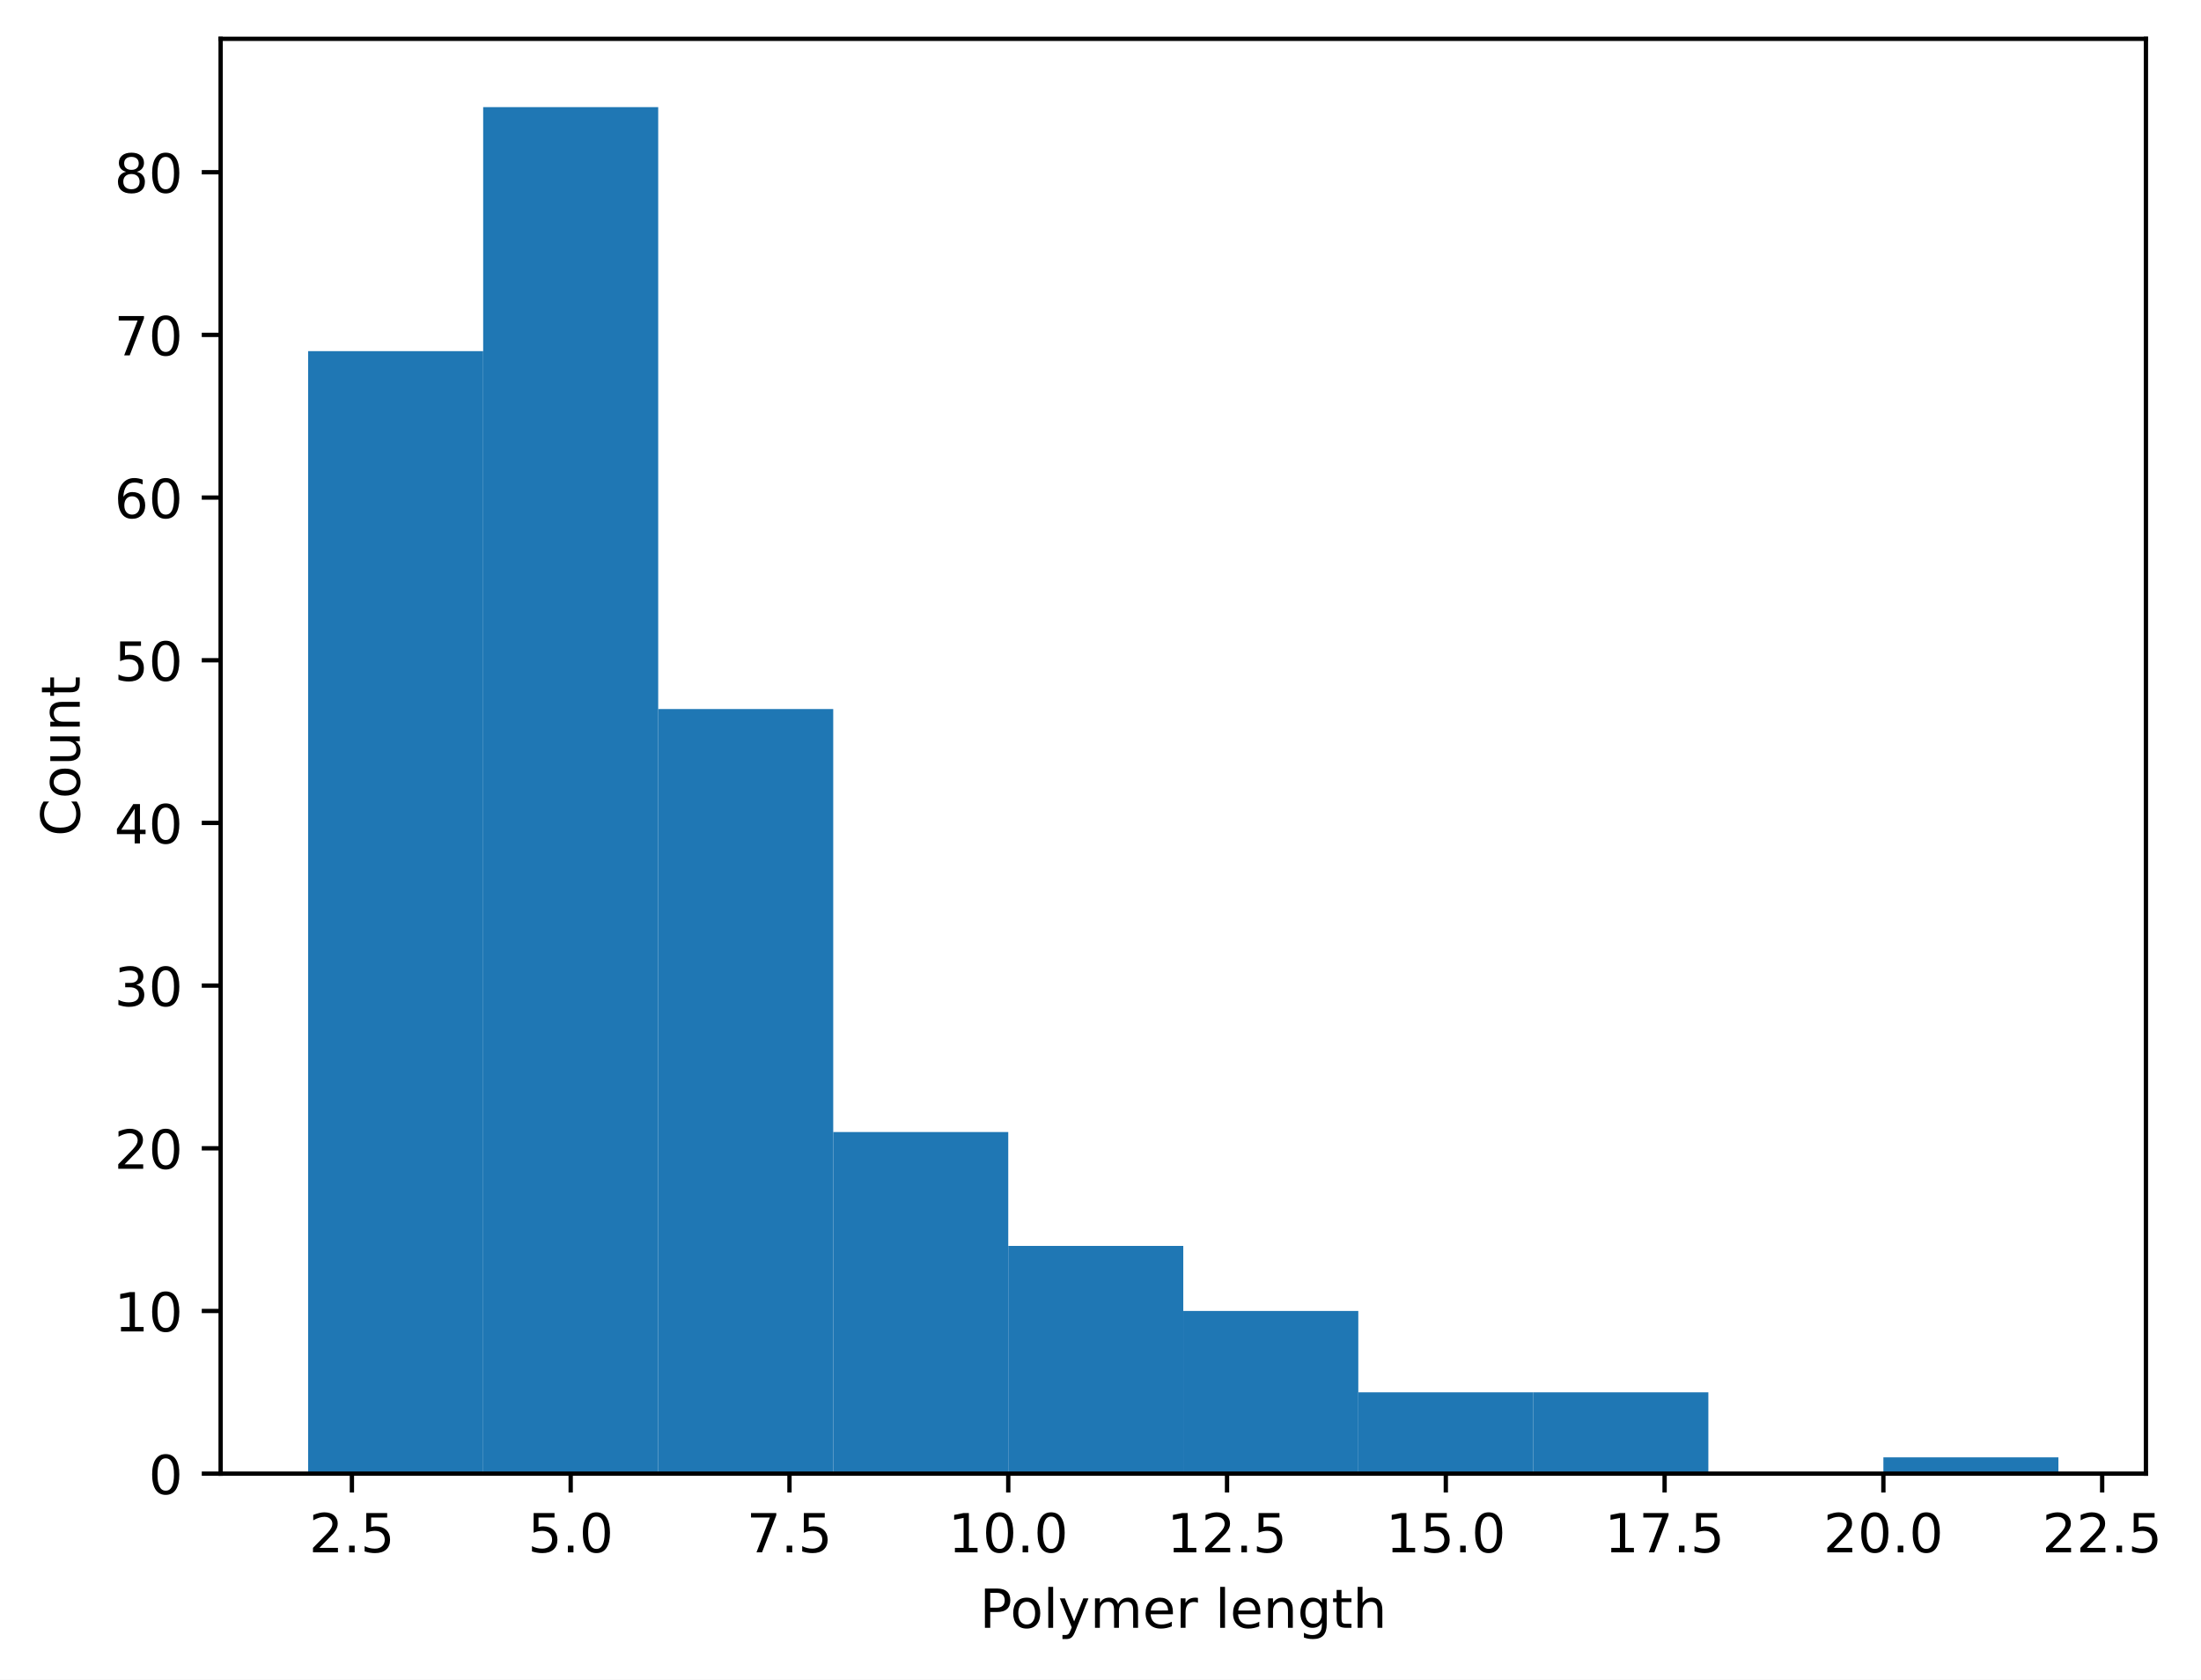
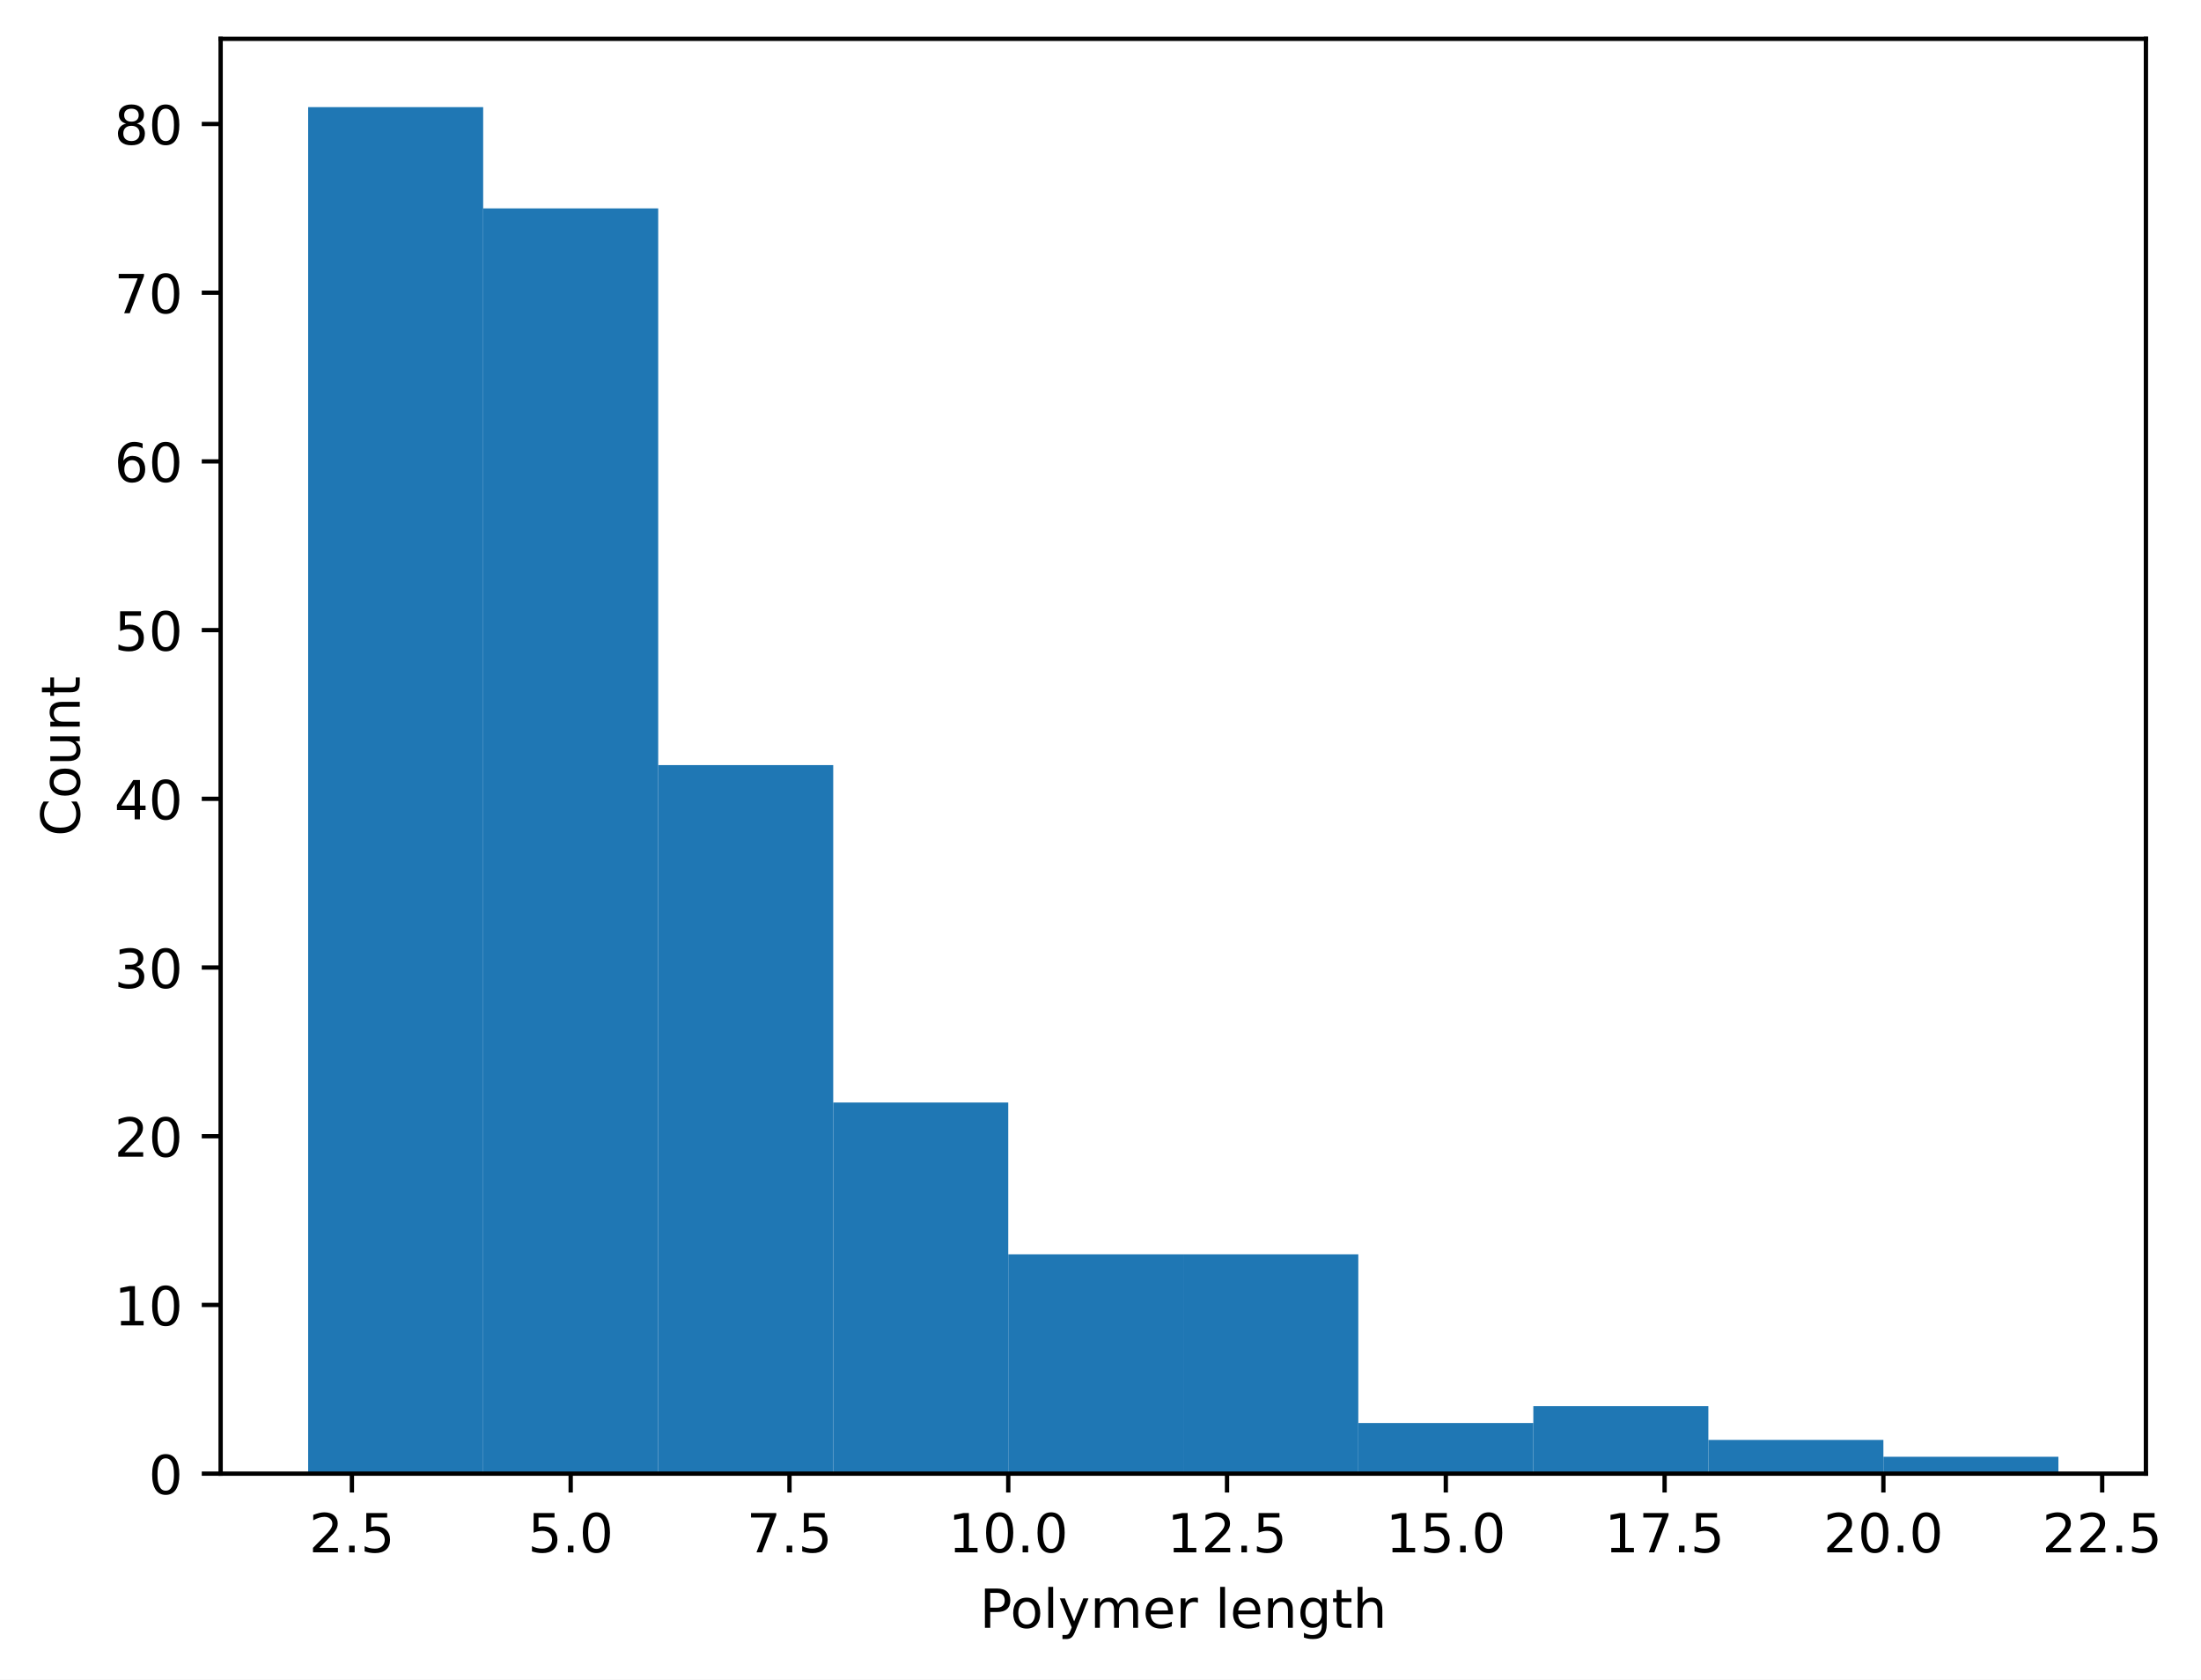
<svg xmlns="http://www.w3.org/2000/svg" xmlns:xlink="http://www.w3.org/1999/xlink" width="408.261pt" height="311.513pt" viewBox="0 0 408.261 311.513" version="1.1">
  <defs>
    <style type="text/css">*{stroke-linejoin: round; stroke-linecap: butt}</style>
  </defs>
  <g id="figure_1">
    <g id="patch_1">
      <path d="M 0 311.513  L 408.261 311.513  L 408.261 0  L 0 0  z " style="fill: #ffffff" />
    </g>
    <g id="axes_1">
      <g id="patch_2">
        <path d="M 40.925 273.312  L 398.045 273.312  L 398.045 7.2  L 40.925 7.2  z " style="fill: #ffffff" />
      </g>
      <g id="patch_3">
-         <path d="M 57.158 273.312  L 89.623 273.312  L 89.623 65.129  L 57.158 65.129  z " clip-path="url(#p9b06521955)" style="fill: #1f77b4" />
+         <path d="M 57.158 273.312  L 89.623 273.312  L 89.623 19.872  L 57.158 19.872  z " clip-path="url(#pd0a31ebc70)" style="fill: #1f77b4" />
      </g>
      <g id="patch_4">
-         <path d="M 89.623 273.312  L 122.089 273.312  L 122.089 19.872  L 89.623 19.872  z " clip-path="url(#p9b06521955)" style="fill: #1f77b4" />
+         <path d="M 89.623 273.312  L 122.089 273.312  L 122.089 38.645  L 89.623 38.645  z " clip-path="url(#pd0a31ebc70)" style="fill: #1f77b4" />
      </g>
      <g id="patch_5">
-         <path d="M 122.089 273.312  L 154.554 273.312  L 154.554 131.506  L 122.089 131.506  z " clip-path="url(#p9b06521955)" style="fill: #1f77b4" />
+         <path d="M 122.089 273.312  L 154.554 273.312  L 154.554 141.899  L 122.089 141.899  z " clip-path="url(#pd0a31ebc70)" style="fill: #1f77b4" />
      </g>
      <g id="patch_6">
-         <path d="M 154.554 273.312  L 187.02 273.312  L 187.02 209.952  L 154.554 209.952  z " clip-path="url(#p9b06521955)" style="fill: #1f77b4" />
+         <path d="M 154.554 273.312  L 187.02 273.312  L 187.02 204.476  L 154.554 204.476  z " clip-path="url(#pd0a31ebc70)" style="fill: #1f77b4" />
      </g>
      <g id="patch_7">
-         <path d="M 187.02 273.312  L 219.485 273.312  L 219.485 231.072  L 187.02 231.072  z " clip-path="url(#p9b06521955)" style="fill: #1f77b4" />
+         <path d="M 187.02 273.312  L 219.485 273.312  L 219.485 232.636  L 187.02 232.636  z " clip-path="url(#pd0a31ebc70)" style="fill: #1f77b4" />
      </g>
      <g id="patch_8">
-         <path d="M 219.485 273.312  L 251.95 273.312  L 251.95 243.141  L 219.485 243.141  z " clip-path="url(#p9b06521955)" style="fill: #1f77b4" />
+         <path d="M 219.485 273.312  L 251.95 273.312  L 251.95 232.636  L 219.485 232.636  z " clip-path="url(#pd0a31ebc70)" style="fill: #1f77b4" />
      </g>
      <g id="patch_9">
-         <path d="M 251.95 273.312  L 284.416 273.312  L 284.416 258.226  L 251.95 258.226  z " clip-path="url(#p9b06521955)" style="fill: #1f77b4" />
+         <path d="M 251.95 273.312  L 284.416 273.312  L 284.416 263.925  L 251.95 263.925  z " clip-path="url(#pd0a31ebc70)" style="fill: #1f77b4" />
      </g>
      <g id="patch_10">
-         <path d="M 284.416 273.312  L 316.881 273.312  L 316.881 258.226  L 284.416 258.226  z " clip-path="url(#p9b06521955)" style="fill: #1f77b4" />
+         <path d="M 284.416 273.312  L 316.881 273.312  L 316.881 260.796  L 284.416 260.796  z " clip-path="url(#pd0a31ebc70)" style="fill: #1f77b4" />
      </g>
      <g id="patch_11">
-         <path d="M 316.881 273.312  L 349.347 273.312  L 349.347 273.312  L 316.881 273.312  z " clip-path="url(#p9b06521955)" style="fill: #1f77b4" />
+         <path d="M 316.881 273.312  L 349.347 273.312  L 349.347 267.054  L 316.881 267.054  z " clip-path="url(#pd0a31ebc70)" style="fill: #1f77b4" />
      </g>
      <g id="patch_12">
-         <path d="M 349.347 273.312  L 381.812 273.312  L 381.812 270.295  L 349.347 270.295  z " clip-path="url(#p9b06521955)" style="fill: #1f77b4" />
+         <path d="M 349.347 273.312  L 381.812 273.312  L 381.812 270.183  L 349.347 270.183  z " clip-path="url(#pd0a31ebc70)" style="fill: #1f77b4" />
      </g>
      <g id="matplotlib.axis_1">
        <g id="xtick_1">
          <g id="line2d_1">
            <defs>
-               <path id="m4e804e5d4c" d="M 0 0  L 0 3.5  " style="stroke: #000000; stroke-width: 0.8" />
+               <path id="ma7c9583b3a" d="M 0 0  L 0 3.5  " style="stroke: #000000; stroke-width: 0.8" />
            </defs>
            <g>
-               <use xlink:href="#m4e804e5d4c" x="65.274" y="273.312" style="stroke: #000000; stroke-width: 0.8" />
+               <use xlink:href="#ma7c9583b3a" x="65.274" y="273.312" style="stroke: #000000; stroke-width: 0.8" />
            </g>
          </g>
          <g id="text_1">
            <g transform="translate(57.32253 287.9097) scale(0.1 -0.1)">
              <defs>
                <path id="DejaVuSans-15" d="M 1228 531  L 3431 531  L 3431 0  L 469 0  L 469 531  Q 828 903 1448 1529  Q 2069 2156 2228 2338  Q 2531 2678 2651 2914  Q 2772 3150 2772 3378  Q 2772 3750 2511 3984  Q 2250 4219 1831 4219  Q 1534 4219 1204 4116  Q 875 4013 500 3803  L 500 4441  Q 881 4594 1212 4672  Q 1544 4750 1819 4750  Q 2544 4750 2975 4387  Q 3406 4025 3406 3419  Q 3406 3131 3298 2873  Q 3191 2616 2906 2266  Q 2828 2175 2409 1742  Q 1991 1309 1228 531  z " transform="scale(0.015625)" />
                <path id="DejaVuSans-11" d="M 684 794  L 1344 794  L 1344 0  L 684 0  L 684 794  z " transform="scale(0.015625)" />
                <path id="DejaVuSans-18" d="M 691 4666  L 3169 4666  L 3169 4134  L 1269 4134  L 1269 2991  Q 1406 3038 1543 3061  Q 1681 3084 1819 3084  Q 2600 3084 3056 2656  Q 3513 2228 3513 1497  Q 3513 744 3044 326  Q 2575 -91 1722 -91  Q 1428 -91 1123 -41  Q 819 9 494 109  L 494 744  Q 775 591 1075 516  Q 1375 441 1709 441  Q 2250 441 2565 725  Q 2881 1009 2881 1497  Q 2881 1984 2565 2268  Q 2250 2553 1709 2553  Q 1456 2553 1204 2497  Q 953 2441 691 2322  L 691 4666  z " transform="scale(0.015625)" />
              </defs>
              <use xlink:href="#DejaVuSans-15" />
              <use xlink:href="#DejaVuSans-11" transform="translate(63.625 0)" />
              <use xlink:href="#DejaVuSans-18" transform="translate(95.40625 0)" />
            </g>
          </g>
        </g>
        <g id="xtick_2">
          <g id="line2d_2">
            <g>
-               <use xlink:href="#m4e804e5d4c" x="105.856" y="273.312" style="stroke: #000000; stroke-width: 0.8" />
+               <use xlink:href="#ma7c9583b3a" x="105.856" y="273.312" style="stroke: #000000; stroke-width: 0.8" />
            </g>
          </g>
          <g id="text_2">
            <g transform="translate(97.90435 287.9097) scale(0.1 -0.1)">
              <defs>
                <path id="DejaVuSans-13" d="M 2034 4250  Q 1547 4250 1301 3770  Q 1056 3291 1056 2328  Q 1056 1369 1301 889  Q 1547 409 2034 409  Q 2525 409 2770 889  Q 3016 1369 3016 2328  Q 3016 3291 2770 3770  Q 2525 4250 2034 4250  z M 2034 4750  Q 2819 4750 3233 4129  Q 3647 3509 3647 2328  Q 3647 1150 3233 529  Q 2819 -91 2034 -91  Q 1250 -91 836 529  Q 422 1150 422 2328  Q 422 3509 836 4129  Q 1250 4750 2034 4750  z " transform="scale(0.015625)" />
              </defs>
              <use xlink:href="#DejaVuSans-18" />
              <use xlink:href="#DejaVuSans-11" transform="translate(63.625 0)" />
              <use xlink:href="#DejaVuSans-13" transform="translate(95.40625 0)" />
            </g>
          </g>
        </g>
        <g id="xtick_3">
          <g id="line2d_3">
            <g>
-               <use xlink:href="#m4e804e5d4c" x="146.438" y="273.312" style="stroke: #000000; stroke-width: 0.8" />
+               <use xlink:href="#ma7c9583b3a" x="146.438" y="273.312" style="stroke: #000000; stroke-width: 0.8" />
            </g>
          </g>
          <g id="text_3">
            <g transform="translate(138.4862 287.9097) scale(0.1 -0.1)">
              <defs>
                <path id="DejaVuSans-1a" d="M 525 4666  L 3525 4666  L 3525 4397  L 1831 0  L 1172 0  L 2766 4134  L 525 4134  L 525 4666  z " transform="scale(0.015625)" />
              </defs>
              <use xlink:href="#DejaVuSans-1a" />
              <use xlink:href="#DejaVuSans-11" transform="translate(63.625 0)" />
              <use xlink:href="#DejaVuSans-18" transform="translate(95.40625 0)" />
            </g>
          </g>
        </g>
        <g id="xtick_4">
          <g id="line2d_4">
            <g>
-               <use xlink:href="#m4e804e5d4c" x="187.02" y="273.312" style="stroke: #000000; stroke-width: 0.8" />
+               <use xlink:href="#ma7c9583b3a" x="187.02" y="273.312" style="stroke: #000000; stroke-width: 0.8" />
            </g>
          </g>
          <g id="text_4">
            <g transform="translate(175.8867 287.9097) scale(0.1 -0.1)">
              <defs>
                <path id="DejaVuSans-14" d="M 794 531  L 1825 531  L 1825 4091  L 703 3866  L 703 4441  L 1819 4666  L 2450 4666  L 2450 531  L 3481 531  L 3481 0  L 794 0  L 794 531  z " transform="scale(0.015625)" />
              </defs>
              <use xlink:href="#DejaVuSans-14" />
              <use xlink:href="#DejaVuSans-13" transform="translate(63.625 0)" />
              <use xlink:href="#DejaVuSans-11" transform="translate(127.25 0)" />
              <use xlink:href="#DejaVuSans-13" transform="translate(159.0312 0)" />
            </g>
          </g>
        </g>
        <g id="xtick_5">
          <g id="line2d_5">
            <g>
-               <use xlink:href="#m4e804e5d4c" x="227.601" y="273.312" style="stroke: #000000; stroke-width: 0.8" />
+               <use xlink:href="#ma7c9583b3a" x="227.601" y="273.312" style="stroke: #000000; stroke-width: 0.8" />
            </g>
          </g>
          <g id="text_5">
            <g transform="translate(216.4686 287.9097) scale(0.1 -0.1)">
              <use xlink:href="#DejaVuSans-14" />
              <use xlink:href="#DejaVuSans-15" transform="translate(63.625 0)" />
              <use xlink:href="#DejaVuSans-11" transform="translate(127.25 0)" />
              <use xlink:href="#DejaVuSans-18" transform="translate(159.0312 0)" />
            </g>
          </g>
        </g>
        <g id="xtick_6">
          <g id="line2d_6">
            <g>
-               <use xlink:href="#m4e804e5d4c" x="268.183" y="273.312" style="stroke: #000000; stroke-width: 0.8" />
+               <use xlink:href="#ma7c9583b3a" x="268.183" y="273.312" style="stroke: #000000; stroke-width: 0.8" />
            </g>
          </g>
          <g id="text_6">
            <g transform="translate(257.0504 287.9097) scale(0.1 -0.1)">
              <use xlink:href="#DejaVuSans-14" />
              <use xlink:href="#DejaVuSans-18" transform="translate(63.625 0)" />
              <use xlink:href="#DejaVuSans-11" transform="translate(127.25 0)" />
              <use xlink:href="#DejaVuSans-13" transform="translate(159.0312 0)" />
            </g>
          </g>
        </g>
        <g id="xtick_7">
          <g id="line2d_7">
            <g>
-               <use xlink:href="#m4e804e5d4c" x="308.765" y="273.312" style="stroke: #000000; stroke-width: 0.8" />
+               <use xlink:href="#ma7c9583b3a" x="308.765" y="273.312" style="stroke: #000000; stroke-width: 0.8" />
            </g>
          </g>
          <g id="text_7">
            <g transform="translate(297.6322 287.9097) scale(0.1 -0.1)">
              <use xlink:href="#DejaVuSans-14" />
              <use xlink:href="#DejaVuSans-1a" transform="translate(63.625 0)" />
              <use xlink:href="#DejaVuSans-11" transform="translate(127.25 0)" />
              <use xlink:href="#DejaVuSans-18" transform="translate(159.0312 0)" />
            </g>
          </g>
        </g>
        <g id="xtick_8">
          <g id="line2d_8">
            <g>
-               <use xlink:href="#m4e804e5d4c" x="349.347" y="273.312" style="stroke: #000000; stroke-width: 0.8" />
+               <use xlink:href="#ma7c9583b3a" x="349.347" y="273.312" style="stroke: #000000; stroke-width: 0.8" />
            </g>
          </g>
          <g id="text_8">
            <g transform="translate(338.214 287.9097) scale(0.1 -0.1)">
              <use xlink:href="#DejaVuSans-15" />
              <use xlink:href="#DejaVuSans-13" transform="translate(63.625 0)" />
              <use xlink:href="#DejaVuSans-11" transform="translate(127.25 0)" />
              <use xlink:href="#DejaVuSans-13" transform="translate(159.0312 0)" />
            </g>
          </g>
        </g>
        <g id="xtick_9">
          <g id="line2d_9">
            <g>
-               <use xlink:href="#m4e804e5d4c" x="389.929" y="273.312" style="stroke: #000000; stroke-width: 0.8" />
+               <use xlink:href="#ma7c9583b3a" x="389.929" y="273.312" style="stroke: #000000; stroke-width: 0.8" />
            </g>
          </g>
          <g id="text_9">
            <g transform="translate(378.7958 287.9097) scale(0.1 -0.1)">
              <use xlink:href="#DejaVuSans-15" />
              <use xlink:href="#DejaVuSans-15" transform="translate(63.625 0)" />
              <use xlink:href="#DejaVuSans-11" transform="translate(127.25 0)" />
              <use xlink:href="#DejaVuSans-18" transform="translate(159.0312 0)" />
            </g>
          </g>
        </g>
        <g id="text_10">
          <g transform="translate(181.7116 301.9104) scale(0.1 -0.1)">
            <defs>
              <path id="DejaVuSans-33" d="M 1259 4147  L 1259 2394  L 2053 2394  Q 2494 2394 2734 2622  Q 2975 2850 2975 3272  Q 2975 3691 2734 3919  Q 2494 4147 2053 4147  L 1259 4147  z M 628 4666  L 2053 4666  Q 2838 4666 3239 4311  Q 3641 3956 3641 3272  Q 3641 2581 3239 2228  Q 2838 1875 2053 1875  L 1259 1875  L 1259 0  L 628 0  L 628 4666  z " transform="scale(0.015625)" />
              <path id="DejaVuSans-52" d="M 1959 3097  Q 1497 3097 1228 2736  Q 959 2375 959 1747  Q 959 1119 1226 758  Q 1494 397 1959 397  Q 2419 397 2687 759  Q 2956 1122 2956 1747  Q 2956 2369 2687 2733  Q 2419 3097 1959 3097  z M 1959 3584  Q 2709 3584 3137 3096  Q 3566 2609 3566 1747  Q 3566 888 3137 398  Q 2709 -91 1959 -91  Q 1206 -91 779 398  Q 353 888 353 1747  Q 353 2609 779 3096  Q 1206 3584 1959 3584  z " transform="scale(0.015625)" />
              <path id="DejaVuSans-4f" d="M 603 4863  L 1178 4863  L 1178 0  L 603 0  L 603 4863  z " transform="scale(0.015625)" />
              <path id="DejaVuSans-5c" d="M 2059 -325  Q 1816 -950 1584 -1140  Q 1353 -1331 966 -1331  L 506 -1331  L 506 -850  L 844 -850  Q 1081 -850 1212 -737  Q 1344 -625 1503 -206  L 1606 56  L 191 3500  L 800 3500  L 1894 763  L 2988 3500  L 3597 3500  L 2059 -325  z " transform="scale(0.015625)" />
              <path id="DejaVuSans-50" d="M 3328 2828  Q 3544 3216 3844 3400  Q 4144 3584 4550 3584  Q 5097 3584 5394 3201  Q 5691 2819 5691 2113  L 5691 0  L 5113 0  L 5113 2094  Q 5113 2597 4934 2840  Q 4756 3084 4391 3084  Q 3944 3084 3684 2787  Q 3425 2491 3425 1978  L 3425 0  L 2847 0  L 2847 2094  Q 2847 2600 2669 2842  Q 2491 3084 2119 3084  Q 1678 3084 1418 2786  Q 1159 2488 1159 1978  L 1159 0  L 581 0  L 581 3500  L 1159 3500  L 1159 2956  Q 1356 3278 1631 3431  Q 1906 3584 2284 3584  Q 2666 3584 2933 3390  Q 3200 3197 3328 2828  z " transform="scale(0.015625)" />
              <path id="DejaVuSans-48" d="M 3597 1894  L 3597 1613  L 953 1613  Q 991 1019 1311 708  Q 1631 397 2203 397  Q 2534 397 2845 478  Q 3156 559 3463 722  L 3463 178  Q 3153 47 2828 -22  Q 2503 -91 2169 -91  Q 1331 -91 842 396  Q 353 884 353 1716  Q 353 2575 817 3079  Q 1281 3584 2069 3584  Q 2775 3584 3186 3129  Q 3597 2675 3597 1894  z M 3022 2063  Q 3016 2534 2758 2815  Q 2500 3097 2075 3097  Q 1594 3097 1305 2825  Q 1016 2553 972 2059  L 3022 2063  z " transform="scale(0.015625)" />
              <path id="DejaVuSans-55" d="M 2631 2963  Q 2534 3019 2420 3045  Q 2306 3072 2169 3072  Q 1681 3072 1420 2755  Q 1159 2438 1159 1844  L 1159 0  L 581 0  L 581 3500  L 1159 3500  L 1159 2956  Q 1341 3275 1631 3429  Q 1922 3584 2338 3584  Q 2397 3584 2469 3576  Q 2541 3569 2628 3553  L 2631 2963  z " transform="scale(0.015625)" />
              <path id="DejaVuSans-3" transform="scale(0.015625)" />
              <path id="DejaVuSans-51" d="M 3513 2113  L 3513 0  L 2938 0  L 2938 2094  Q 2938 2591 2744 2837  Q 2550 3084 2163 3084  Q 1697 3084 1428 2787  Q 1159 2491 1159 1978  L 1159 0  L 581 0  L 581 3500  L 1159 3500  L 1159 2956  Q 1366 3272 1645 3428  Q 1925 3584 2291 3584  Q 2894 3584 3203 3211  Q 3513 2838 3513 2113  z " transform="scale(0.015625)" />
              <path id="DejaVuSans-4a" d="M 2906 1791  Q 2906 2416 2648 2759  Q 2391 3103 1925 3103  Q 1463 3103 1205 2759  Q 947 2416 947 1791  Q 947 1169 1205 825  Q 1463 481 1925 481  Q 2391 481 2648 825  Q 2906 1169 2906 1791  z M 3481 434  Q 3481 -459 3084 -895  Q 2688 -1331 1869 -1331  Q 1566 -1331 1297 -1286  Q 1028 -1241 775 -1147  L 775 -588  Q 1028 -725 1275 -790  Q 1522 -856 1778 -856  Q 2344 -856 2625 -561  Q 2906 -266 2906 331  L 2906 616  Q 2728 306 2450 153  Q 2172 0 1784 0  Q 1141 0 747 490  Q 353 981 353 1791  Q 353 2603 747 3093  Q 1141 3584 1784 3584  Q 2172 3584 2450 3431  Q 2728 3278 2906 2969  L 2906 3500  L 3481 3500  L 3481 434  z " transform="scale(0.015625)" />
              <path id="DejaVuSans-57" d="M 1172 4494  L 1172 3500  L 2356 3500  L 2356 3053  L 1172 3053  L 1172 1153  Q 1172 725 1289 603  Q 1406 481 1766 481  L 2356 481  L 2356 0  L 1766 0  Q 1100 0 847 248  Q 594 497 594 1153  L 594 3053  L 172 3053  L 172 3500  L 594 3500  L 594 4494  L 1172 4494  z " transform="scale(0.015625)" />
              <path id="DejaVuSans-4b" d="M 3513 2113  L 3513 0  L 2938 0  L 2938 2094  Q 2938 2591 2744 2837  Q 2550 3084 2163 3084  Q 1697 3084 1428 2787  Q 1159 2491 1159 1978  L 1159 0  L 581 0  L 581 4863  L 1159 4863  L 1159 2956  Q 1366 3272 1645 3428  Q 1925 3584 2291 3584  Q 2894 3584 3203 3211  Q 3513 2838 3513 2113  z " transform="scale(0.015625)" />
            </defs>
            <use xlink:href="#DejaVuSans-33" />
            <use xlink:href="#DejaVuSans-52" transform="translate(56.73438 0)" />
            <use xlink:href="#DejaVuSans-4f" transform="translate(117.9219 0)" />
            <use xlink:href="#DejaVuSans-5c" transform="translate(145.7031 0)" />
            <use xlink:href="#DejaVuSans-50" transform="translate(204.8906 0)" />
            <use xlink:href="#DejaVuSans-48" transform="translate(302.2969 0)" />
            <use xlink:href="#DejaVuSans-55" transform="translate(363.8281 0)" />
            <use xlink:href="#DejaVuSans-3" transform="translate(404.9375 0)" />
            <use xlink:href="#DejaVuSans-4f" transform="translate(436.7188 0)" />
            <use xlink:href="#DejaVuSans-48" transform="translate(464.5 0)" />
            <use xlink:href="#DejaVuSans-51" transform="translate(526.0312 0)" />
            <use xlink:href="#DejaVuSans-4a" transform="translate(589.4062 0)" />
            <use xlink:href="#DejaVuSans-57" transform="translate(652.8906 0)" />
            <use xlink:href="#DejaVuSans-4b" transform="translate(692.0938 0)" />
          </g>
        </g>
      </g>
      <g id="matplotlib.axis_2">
        <g id="ytick_1">
          <g id="line2d_10">
            <defs>
-               <path id="mddaea09491" d="M 0 0  L -3.5 0  " style="stroke: #000000; stroke-width: 0.8" />
+               <path id="m2c78e0dc12" d="M 0 0  L -3.5 0  " style="stroke: #000000; stroke-width: 0.8" />
            </defs>
            <g>
-               <use xlink:href="#mddaea09491" x="40.925" y="273.312" style="stroke: #000000; stroke-width: 0.8" />
+               <use xlink:href="#m2c78e0dc12" x="40.925" y="273.312" style="stroke: #000000; stroke-width: 0.8" />
            </g>
          </g>
          <g id="text_11">
            <g transform="translate(27.5625 277.1108) scale(0.1 -0.1)">
              <use xlink:href="#DejaVuSans-13" />
            </g>
          </g>
        </g>
        <g id="ytick_2">
          <g id="line2d_11">
            <g>
-               <use xlink:href="#mddaea09491" x="40.925" y="243.141" style="stroke: #000000; stroke-width: 0.8" />
+               <use xlink:href="#m2c78e0dc12" x="40.925" y="242.023" style="stroke: #000000; stroke-width: 0.8" />
            </g>
          </g>
          <g id="text_12">
-             <g transform="translate(21.2 246.9394) scale(0.1 -0.1)">
+             <g transform="translate(21.2 245.8219) scale(0.1 -0.1)">
              <use xlink:href="#DejaVuSans-14" />
              <use xlink:href="#DejaVuSans-13" transform="translate(63.625 0)" />
            </g>
          </g>
        </g>
        <g id="ytick_3">
          <g id="line2d_12">
            <g>
-               <use xlink:href="#mddaea09491" x="40.925" y="212.969" style="stroke: #000000; stroke-width: 0.8" />
+               <use xlink:href="#m2c78e0dc12" x="40.925" y="210.734" style="stroke: #000000; stroke-width: 0.8" />
            </g>
          </g>
          <g id="text_13">
-             <g transform="translate(21.2 216.768) scale(0.1 -0.1)">
+             <g transform="translate(21.2 214.5331) scale(0.1 -0.1)">
              <use xlink:href="#DejaVuSans-15" />
              <use xlink:href="#DejaVuSans-13" transform="translate(63.625 0)" />
            </g>
          </g>
        </g>
        <g id="ytick_4">
          <g id="line2d_13">
            <g>
-               <use xlink:href="#mddaea09491" x="40.925" y="182.798" style="stroke: #000000; stroke-width: 0.8" />
+               <use xlink:href="#m2c78e0dc12" x="40.925" y="179.445" style="stroke: #000000; stroke-width: 0.8" />
            </g>
          </g>
          <g id="text_14">
-             <g transform="translate(21.2 186.5965) scale(0.1 -0.1)">
+             <g transform="translate(21.2 183.2442) scale(0.1 -0.1)">
              <defs>
                <path id="DejaVuSans-16" d="M 2597 2516  Q 3050 2419 3304 2112  Q 3559 1806 3559 1356  Q 3559 666 3084 287  Q 2609 -91 1734 -91  Q 1441 -91 1130 -33  Q 819 25 488 141  L 488 750  Q 750 597 1062 519  Q 1375 441 1716 441  Q 2309 441 2620 675  Q 2931 909 2931 1356  Q 2931 1769 2642 2001  Q 2353 2234 1838 2234  L 1294 2234  L 1294 2753  L 1863 2753  Q 2328 2753 2575 2939  Q 2822 3125 2822 3475  Q 2822 3834 2567 4026  Q 2313 4219 1838 4219  Q 1578 4219 1281 4162  Q 984 4106 628 3988  L 628 4550  Q 988 4650 1302 4700  Q 1616 4750 1894 4750  Q 2613 4750 3031 4423  Q 3450 4097 3450 3541  Q 3450 3153 3228 2886  Q 3006 2619 2597 2516  z " transform="scale(0.015625)" />
              </defs>
              <use xlink:href="#DejaVuSans-16" />
              <use xlink:href="#DejaVuSans-13" transform="translate(63.625 0)" />
            </g>
          </g>
        </g>
        <g id="ytick_5">
          <g id="line2d_14">
            <g>
-               <use xlink:href="#mddaea09491" x="40.925" y="152.626" style="stroke: #000000; stroke-width: 0.8" />
+               <use xlink:href="#m2c78e0dc12" x="40.925" y="148.156" style="stroke: #000000; stroke-width: 0.8" />
            </g>
          </g>
          <g id="text_15">
-             <g transform="translate(21.2 156.4251) scale(0.1 -0.1)">
+             <g transform="translate(21.2 151.9553) scale(0.1 -0.1)">
              <defs>
                <path id="DejaVuSans-17" d="M 2419 4116  L 825 1625  L 2419 1625  L 2419 4116  z M 2253 4666  L 3047 4666  L 3047 1625  L 3713 1625  L 3713 1100  L 3047 1100  L 3047 0  L 2419 0  L 2419 1100  L 313 1100  L 313 1709  L 2253 4666  z " transform="scale(0.015625)" />
              </defs>
              <use xlink:href="#DejaVuSans-17" />
              <use xlink:href="#DejaVuSans-13" transform="translate(63.625 0)" />
            </g>
          </g>
        </g>
        <g id="ytick_6">
          <g id="line2d_15">
            <g>
-               <use xlink:href="#mddaea09491" x="40.925" y="122.455" style="stroke: #000000; stroke-width: 0.8" />
+               <use xlink:href="#m2c78e0dc12" x="40.925" y="116.868" style="stroke: #000000; stroke-width: 0.8" />
            </g>
          </g>
          <g id="text_16">
-             <g transform="translate(21.2 126.2537) scale(0.1 -0.1)">
+             <g transform="translate(21.2 120.6664) scale(0.1 -0.1)">
              <use xlink:href="#DejaVuSans-18" />
              <use xlink:href="#DejaVuSans-13" transform="translate(63.625 0)" />
            </g>
          </g>
        </g>
        <g id="ytick_7">
          <g id="line2d_16">
            <g>
-               <use xlink:href="#mddaea09491" x="40.925" y="92.283" style="stroke: #000000; stroke-width: 0.8" />
+               <use xlink:href="#m2c78e0dc12" x="40.925" y="85.579" style="stroke: #000000; stroke-width: 0.8" />
            </g>
          </g>
          <g id="text_17">
-             <g transform="translate(21.2 96.08226) scale(0.1 -0.1)">
+             <g transform="translate(21.2 89.37749) scale(0.1 -0.1)">
              <defs>
                <path id="DejaVuSans-19" d="M 2113 2584  Q 1688 2584 1439 2293  Q 1191 2003 1191 1497  Q 1191 994 1439 701  Q 1688 409 2113 409  Q 2538 409 2786 701  Q 3034 994 3034 1497  Q 3034 2003 2786 2293  Q 2538 2584 2113 2584  z M 3366 4563  L 3366 3988  Q 3128 4100 2886 4159  Q 2644 4219 2406 4219  Q 1781 4219 1451 3797  Q 1122 3375 1075 2522  Q 1259 2794 1537 2939  Q 1816 3084 2150 3084  Q 2853 3084 3261 2657  Q 3669 2231 3669 1497  Q 3669 778 3244 343  Q 2819 -91 2113 -91  Q 1303 -91 875 529  Q 447 1150 447 2328  Q 447 3434 972 4092  Q 1497 4750 2381 4750  Q 2619 4750 2861 4703  Q 3103 4656 3366 4563  z " transform="scale(0.015625)" />
              </defs>
              <use xlink:href="#DejaVuSans-19" />
              <use xlink:href="#DejaVuSans-13" transform="translate(63.625 0)" />
            </g>
          </g>
        </g>
        <g id="ytick_8">
          <g id="line2d_17">
            <g>
-               <use xlink:href="#mddaea09491" x="40.925" y="62.112" style="stroke: #000000; stroke-width: 0.8" />
+               <use xlink:href="#m2c78e0dc12" x="40.925" y="54.29" style="stroke: #000000; stroke-width: 0.8" />
            </g>
          </g>
          <g id="text_18">
-             <g transform="translate(21.2 65.91083) scale(0.1 -0.1)">
+             <g transform="translate(21.2 58.08861) scale(0.1 -0.1)">
              <use xlink:href="#DejaVuSans-1a" />
              <use xlink:href="#DejaVuSans-13" transform="translate(63.625 0)" />
            </g>
          </g>
        </g>
        <g id="ytick_9">
          <g id="line2d_18">
            <g>
-               <use xlink:href="#mddaea09491" x="40.925" y="31.941" style="stroke: #000000; stroke-width: 0.8" />
+               <use xlink:href="#m2c78e0dc12" x="40.925" y="23.001" style="stroke: #000000; stroke-width: 0.8" />
            </g>
          </g>
          <g id="text_19">
-             <g transform="translate(21.2 35.7394) scale(0.1 -0.1)">
+             <g transform="translate(21.2 26.79972) scale(0.1 -0.1)">
              <defs>
                <path id="DejaVuSans-1b" d="M 2034 2216  Q 1584 2216 1326 1975  Q 1069 1734 1069 1313  Q 1069 891 1326 650  Q 1584 409 2034 409  Q 2484 409 2743 651  Q 3003 894 3003 1313  Q 3003 1734 2745 1975  Q 2488 2216 2034 2216  z M 1403 2484  Q 997 2584 770 2862  Q 544 3141 544 3541  Q 544 4100 942 4425  Q 1341 4750 2034 4750  Q 2731 4750 3128 4425  Q 3525 4100 3525 3541  Q 3525 3141 3298 2862  Q 3072 2584 2669 2484  Q 3125 2378 3379 2068  Q 3634 1759 3634 1313  Q 3634 634 3220 271  Q 2806 -91 2034 -91  Q 1263 -91 848 271  Q 434 634 434 1313  Q 434 1759 690 2068  Q 947 2378 1403 2484  z M 1172 3481  Q 1172 3119 1398 2916  Q 1625 2713 2034 2713  Q 2441 2713 2670 2916  Q 2900 3119 2900 3481  Q 2900 3844 2670 4047  Q 2441 4250 2034 4250  Q 1625 4250 1398 4047  Q 1172 3844 1172 3481  z " transform="scale(0.015625)" />
              </defs>
              <use xlink:href="#DejaVuSans-1b" />
              <use xlink:href="#DejaVuSans-13" transform="translate(63.625 0)" />
            </g>
          </g>
        </g>
        <g id="text_20">
          <g transform="translate(14.79766 155.1044) rotate(-90) scale(0.1 -0.1)">
            <defs>
              <path id="DejaVuSans-26" d="M 4122 4306  L 4122 3641  Q 3803 3938 3442 4084  Q 3081 4231 2675 4231  Q 1875 4231 1450 3742  Q 1025 3253 1025 2328  Q 1025 1406 1450 917  Q 1875 428 2675 428  Q 3081 428 3442 575  Q 3803 722 4122 1019  L 4122 359  Q 3791 134 3420 21  Q 3050 -91 2638 -91  Q 1578 -91 968 557  Q 359 1206 359 2328  Q 359 3453 968 4101  Q 1578 4750 2638 4750  Q 3056 4750 3426 4639  Q 3797 4528 4122 4306  z " transform="scale(0.015625)" />
              <path id="DejaVuSans-58" d="M 544 1381  L 544 3500  L 1119 3500  L 1119 1403  Q 1119 906 1312 657  Q 1506 409 1894 409  Q 2359 409 2629 706  Q 2900 1003 2900 1516  L 2900 3500  L 3475 3500  L 3475 0  L 2900 0  L 2900 538  Q 2691 219 2414 64  Q 2138 -91 1772 -91  Q 1169 -91 856 284  Q 544 659 544 1381  z M 1991 3584  L 1991 3584  z " transform="scale(0.015625)" />
            </defs>
            <use xlink:href="#DejaVuSans-26" />
            <use xlink:href="#DejaVuSans-52" transform="translate(69.82812 0)" />
            <use xlink:href="#DejaVuSans-58" transform="translate(131.0156 0)" />
            <use xlink:href="#DejaVuSans-51" transform="translate(194.3906 0)" />
            <use xlink:href="#DejaVuSans-57" transform="translate(257.7656 0)" />
          </g>
        </g>
      </g>
      <g id="patch_13">
        <path d="M 40.925 273.312  L 40.925 7.2  " style="fill: none; stroke: #000000; stroke-width: 0.8; stroke-linejoin: miter; stroke-linecap: square" />
      </g>
      <g id="patch_14">
        <path d="M 398.045 273.312  L 398.045 7.2  " style="fill: none; stroke: #000000; stroke-width: 0.8; stroke-linejoin: miter; stroke-linecap: square" />
      </g>
      <g id="patch_15">
        <path d="M 40.925 273.312  L 398.045 273.312  " style="fill: none; stroke: #000000; stroke-width: 0.8; stroke-linejoin: miter; stroke-linecap: square" />
      </g>
      <g id="patch_16">
        <path d="M 40.925 7.2  L 398.045 7.2  " style="fill: none; stroke: #000000; stroke-width: 0.8; stroke-linejoin: miter; stroke-linecap: square" />
      </g>
    </g>
  </g>
  <defs>
-     <clipPath id="p9b06521955">
+     <clipPath id="pd0a31ebc70">
      <rect x="40.925" y="7.2" width="357.12" height="266.112" />
    </clipPath>
  </defs>
</svg>
